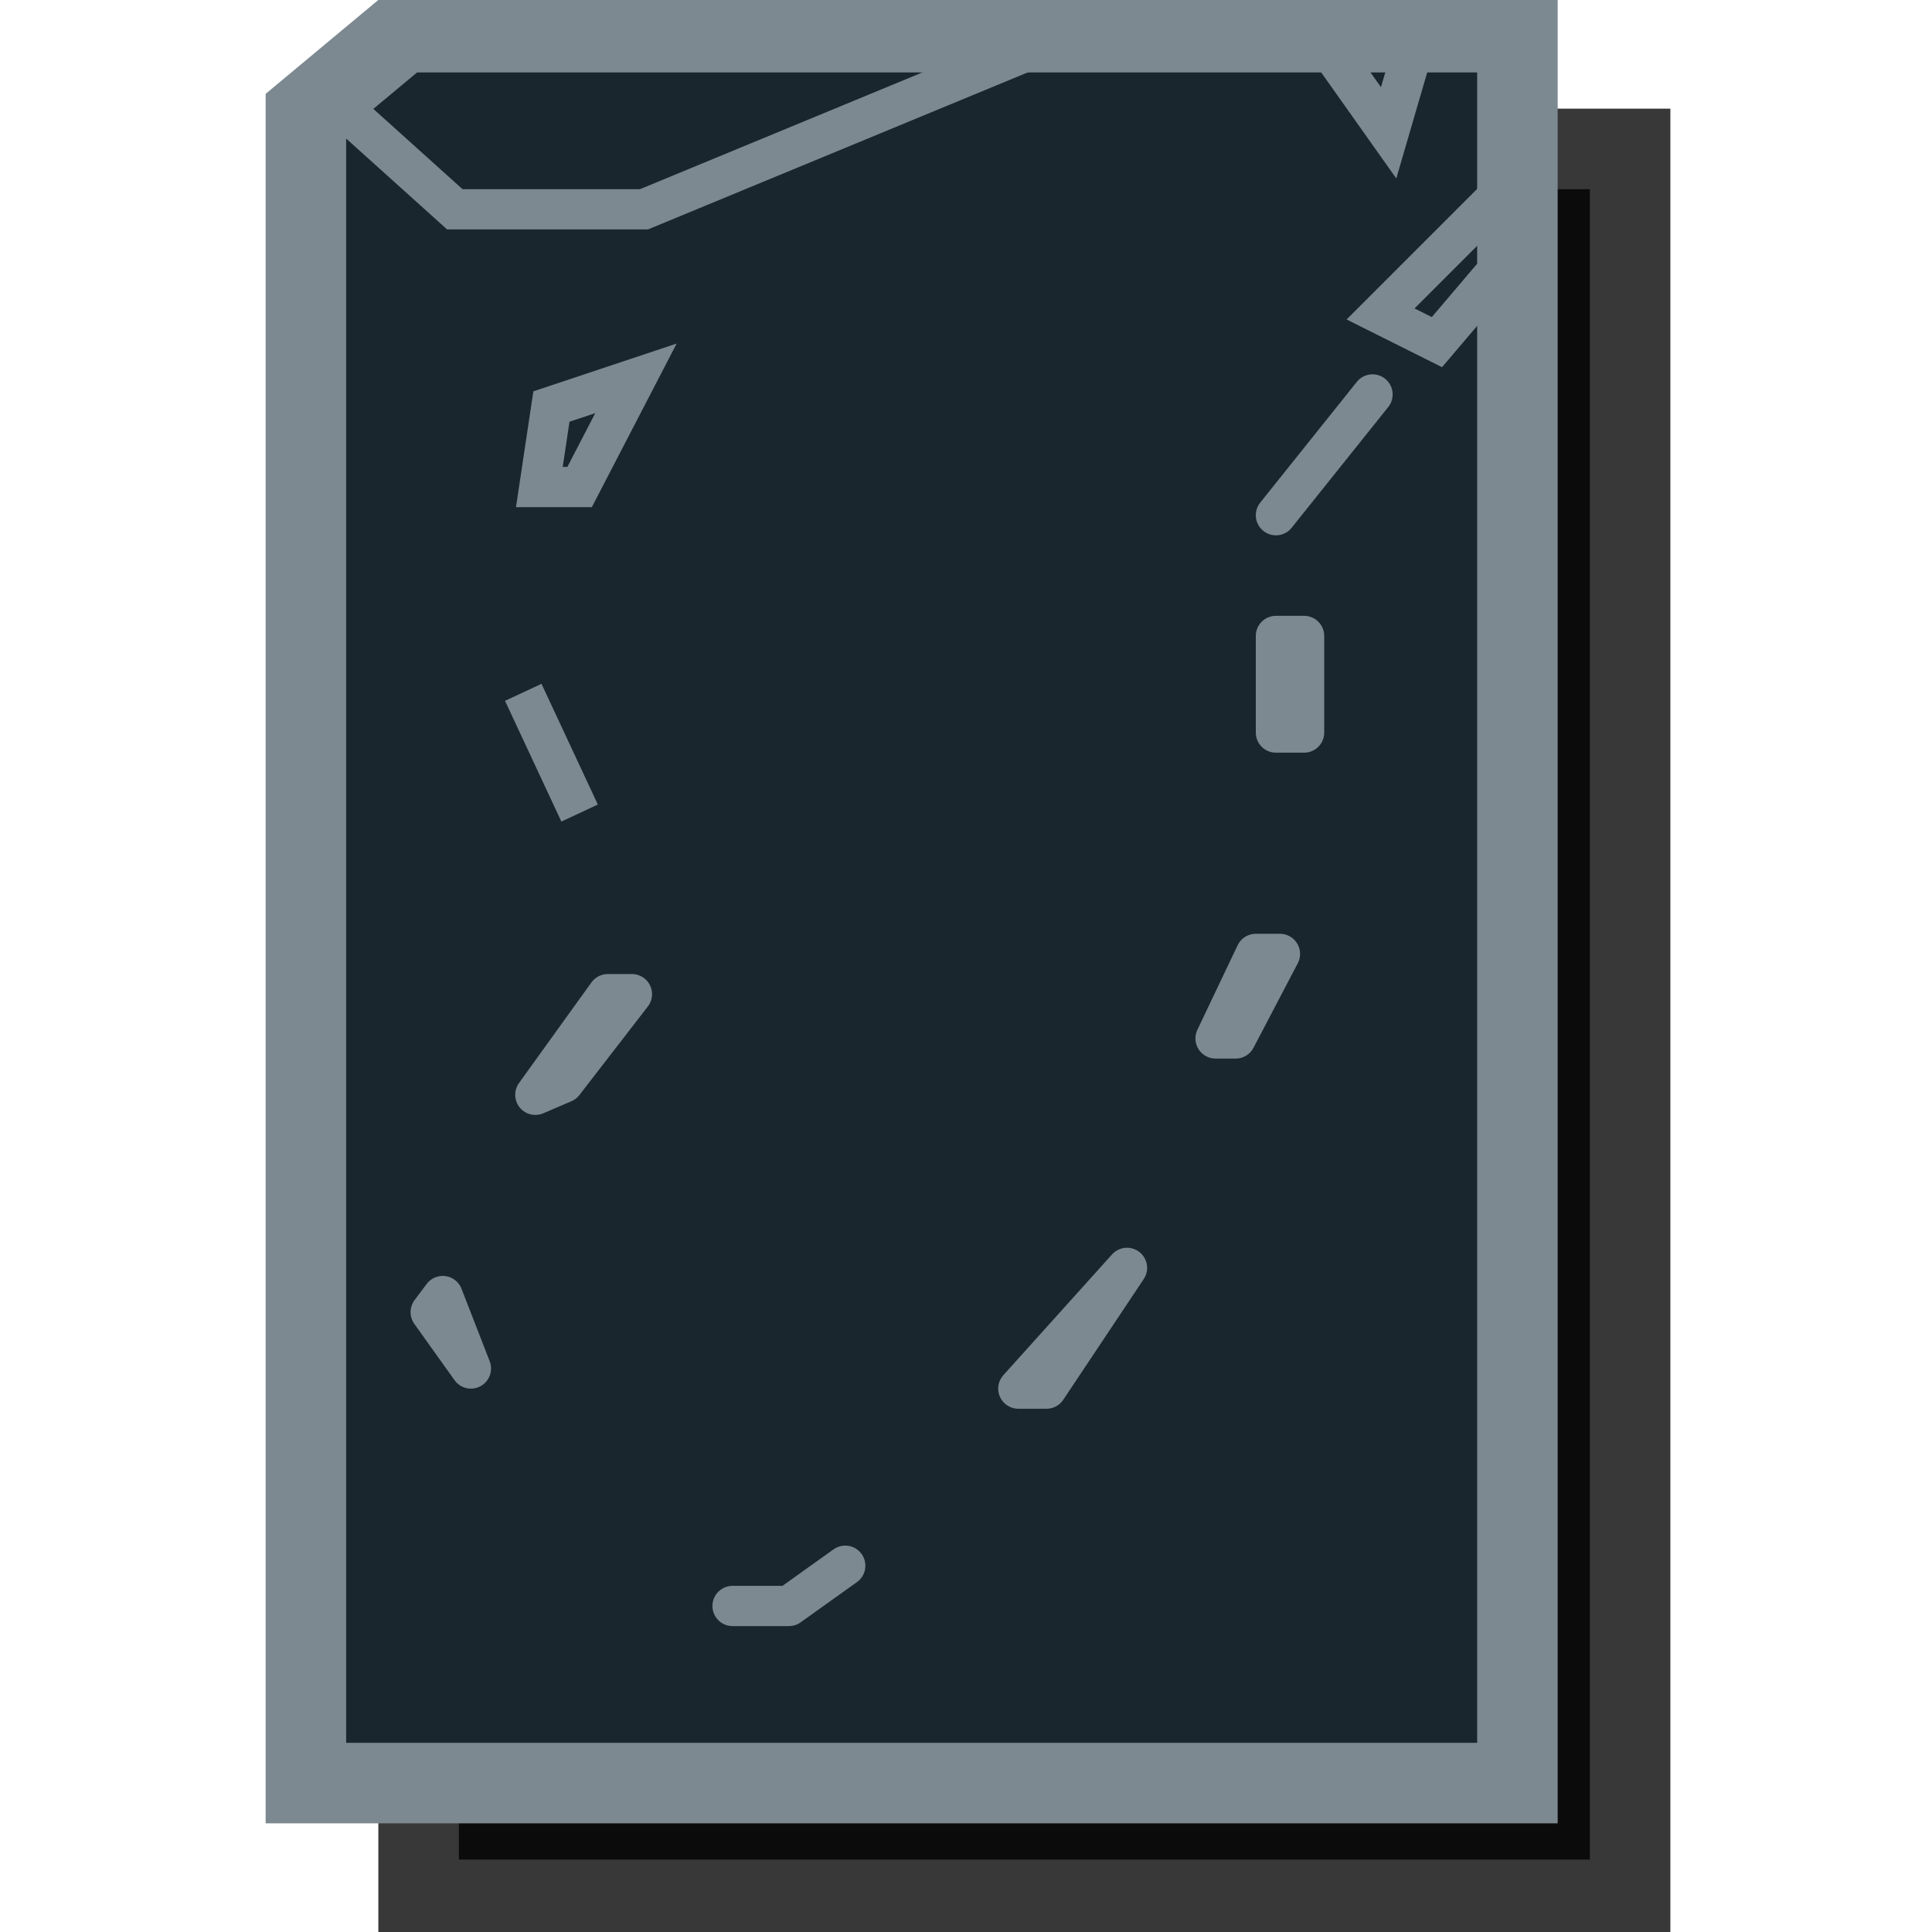
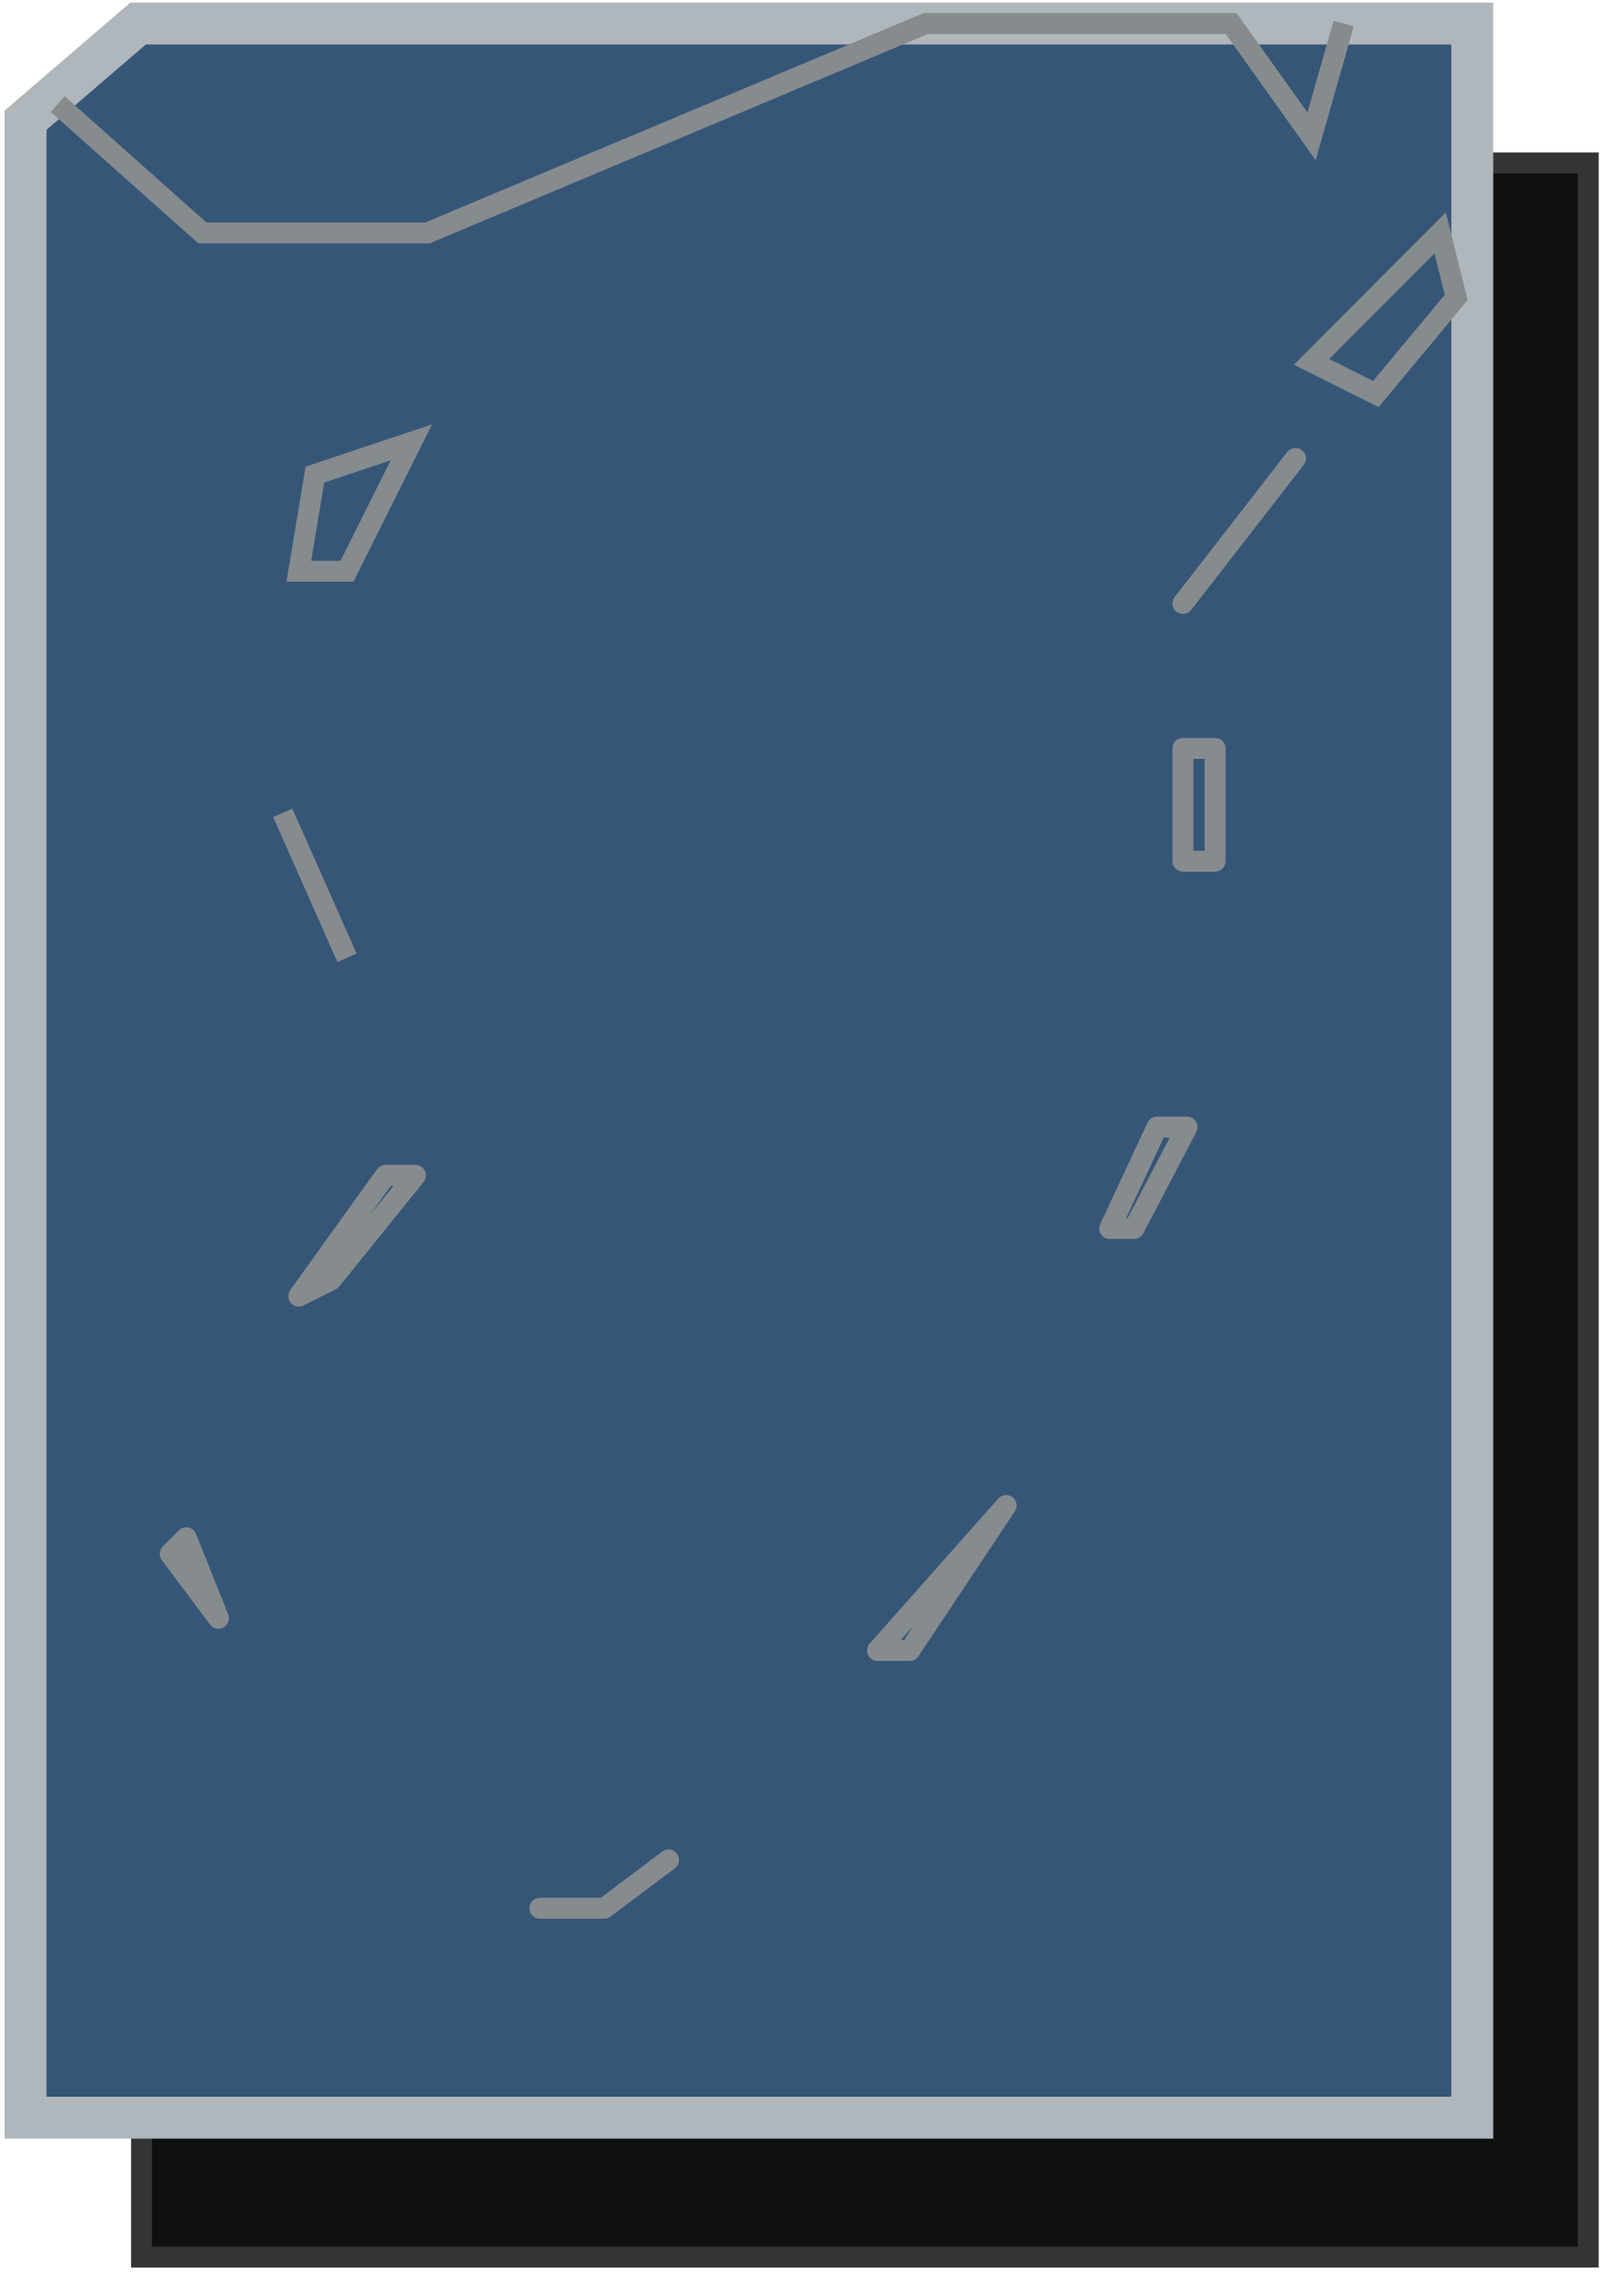
- <svg xmlns="http://www.w3.org/2000/svg" version="1.1" id="图层_1" x="0px" y="0px" viewBox="0 0 48 48" enable-background="new 0 0 48 48" xml:space="preserve">
-   <path fill="#0B0B0B" stroke="#383838" stroke-width="2" d="M10.4,5.7l2.4-2h27.7v43.5H10.4V5.7z" />
-   <path fill="#19262E" stroke="#7C8991" stroke-width="2" d="M7.6,2.8l2.4-2h27.7v43.5H7.6V2.8z" />
-   <path fill="none" stroke="#7C8991" d="M8.3,2.5l3,2.7H16l10.4-4.3h6.4l1.7,2.4l0.7-2.4" />
-   <path fill="none" stroke="#7C8991" d="M13.7,10.1l-0.3,2h1l1.4-2.7L13.7,10.1z" />
-   <path fill="none" stroke="#7C8991" d="M13,17.2l1.4,3" />
-   <path fill="none" stroke="#7C8991" d="M37,5.1l-2.7,2.7l1.4,0.7l1.7-2L37,5.1z" />
-   <path fill="none" stroke="#7C8991" stroke-linecap="round" d="M34.1,9.8l-2.4,3" />
-   <path fill="none" stroke="#7C8991" stroke-linecap="round" stroke-linejoin="round" d="M31.7,15.8h0.7v2.4h-0.7V15.8z" />
-   <path fill="none" stroke="#7C8991" stroke-linecap="round" stroke-linejoin="round" d="M31.2,23.7h0.6l-1.1,2.1h-0.5L31.2,23.7z" />
-   <path fill="none" stroke="#7C8991" stroke-linecap="round" stroke-linejoin="round" d="M15.1,24.7h0.6L14,26.9l-0.7,0.3L15.1,24.7z" />
-   <path fill="none" stroke="#7C8991" stroke-linecap="round" stroke-linejoin="round" d="M21,38.9l-1.4,1h-1.4" />
-   <path fill="none" stroke="#7C8991" stroke-linecap="round" stroke-linejoin="round" d="M28,31.5l-2.7,3h0.7L28,31.5z" />
-   <path fill="none" stroke="#7C8991" stroke-linecap="round" stroke-linejoin="round" d="M10.7,32.6l1,1.4L11,32.2L10.7,32.6z" />
+ <svg xmlns="http://www.w3.org/2000/svg" width="77.5px" height="109.5px">
+   <path fill-rule="evenodd" stroke="rgb(50, 52, 54)" stroke-width="1px" stroke-linecap="butt" stroke-linejoin="miter" fill="rgb(15, 16, 16)" d="M6.756,12.392 C6.756,12.392 12.127,7.779 12.127,7.779 C12.127,7.779 75.819,7.779 75.819,7.779 C75.819,7.779 75.819,107.739 75.819,107.739 C75.819,107.739 6.756,107.739 6.756,107.739 C6.756,107.739 6.756,12.392 6.756,12.392 Z" />
+   <path fill-rule="evenodd" stroke="rgb(176, 183, 188)" stroke-width="2px" stroke-linecap="butt" stroke-linejoin="miter" fill="rgb(54, 86, 120)" d="M1.220,5.737 C1.220,5.737 6.592,1.123 6.592,1.123 C6.592,1.123 70.283,1.123 70.283,1.123 C70.283,1.123 70.283,101.084 70.283,101.084 C70.283,101.084 1.220,101.084 1.220,101.084 C1.220,101.084 1.220,5.737 1.220,5.737 Z" />
+   <path fill-rule="evenodd" stroke="rgb(134, 139, 142)" stroke-width="1px" stroke-linecap="butt" stroke-linejoin="miter" fill="none" d="M2.755,4.968 C2.755,4.968 9.661,11.119 9.661,11.119 C9.661,11.119 20.404,11.119 20.404,11.119 C20.404,11.119 44.193,1.123 44.193,1.123 C44.193,1.123 58.773,1.123 58.773,1.123 C58.773,1.123 62.610,6.506 62.610,6.506 C62.610,6.506 64.145,1.123 64.145,1.123 " />
+   <path fill-rule="evenodd" stroke="rgb(134, 139, 142)" stroke-width="1px" stroke-linecap="butt" stroke-linejoin="miter" fill="none" d="M15.033,22.653 C15.033,22.653 14.265,27.267 14.265,27.267 C14.265,27.267 16.567,27.267 16.567,27.267 C16.567,27.267 19.637,21.115 19.637,21.115 C19.637,21.115 15.033,22.653 15.033,22.653 Z" />
+   <path fill-rule="evenodd" stroke="rgb(134, 139, 142)" stroke-width="1px" stroke-linecap="butt" stroke-linejoin="miter" fill="none" d="M13.498,38.801 C13.498,38.801 16.567,45.721 16.567,45.721 " />
+   <path fill-rule="evenodd" stroke="rgb(134, 139, 142)" stroke-width="1px" stroke-linecap="butt" stroke-linejoin="miter" fill="none" d="M68.749,11.119 C68.749,11.119 62.610,17.271 62.610,17.271 C62.610,17.271 65.679,18.809 65.679,18.809 C65.679,18.809 69.516,14.195 69.516,14.195 C69.516,14.195 68.749,11.119 68.749,11.119 Z" />
+   <path fill-rule="evenodd" stroke="rgb(134, 139, 142)" stroke-width="1px" stroke-linecap="round" stroke-linejoin="miter" fill="none" d="M61.842,21.884 C61.842,21.884 56.471,28.805 56.471,28.805 " />
+   <path fill-rule="evenodd" stroke="rgb(134, 139, 142)" stroke-width="1px" stroke-linecap="round" stroke-linejoin="round" fill="none" d="M56.471,35.725 C56.471,35.725 58.005,35.725 58.005,35.725 C58.005,35.725 58.005,41.107 58.005,41.107 C58.005,41.107 56.471,41.107 56.471,41.107 C56.471,41.107 56.471,35.725 56.471,35.725 Z" />
+   <path fill-rule="evenodd" stroke="rgb(134, 139, 142)" stroke-width="1px" stroke-linecap="round" stroke-linejoin="round" fill="none" d="M55.234,53.800 C55.234,53.800 56.666,53.800 56.666,53.800 C56.666,53.800 54.136,58.642 54.136,58.642 C54.136,58.642 52.975,58.642 52.975,58.642 C52.975,58.642 55.234,53.800 55.234,53.800 Z" />
+   <path fill-rule="evenodd" stroke="rgb(134, 139, 142)" stroke-width="1px" stroke-linecap="round" stroke-linejoin="round" fill="none" d="M18.400,56.106 C18.400,56.106 19.833,56.106 19.833,56.106 C19.833,56.106 15.800,61.099 15.800,61.099 C15.800,61.099 14.265,61.868 14.265,61.868 C14.265,61.868 18.400,56.106 18.400,56.106 Z" />
+   <path fill-rule="evenodd" stroke="rgb(134, 139, 142)" stroke-width="1px" stroke-linecap="round" stroke-linejoin="round" fill="none" d="M31.915,88.781 C31.915,88.781 28.845,91.088 28.845,91.088 C28.845,91.088 25.776,91.088 25.776,91.088 " />
+   <path fill-rule="evenodd" stroke="rgb(134, 139, 142)" stroke-width="1px" stroke-linecap="round" stroke-linejoin="round" fill="none" d="M48.030,71.864 C48.030,71.864 41.891,78.785 41.891,78.785 C41.891,78.785 43.425,78.785 43.425,78.785 C43.425,78.785 48.030,71.864 48.030,71.864 Z" />
+   <path fill-rule="evenodd" stroke="rgb(134, 139, 142)" stroke-width="1px" stroke-linecap="round" stroke-linejoin="round" fill="none" d="M8.126,74.171 C8.126,74.171 10.429,77.247 10.429,77.247 C10.429,77.247 8.894,73.402 8.894,73.402 C8.894,73.402 8.126,74.171 8.126,74.171 Z" />
</svg>
